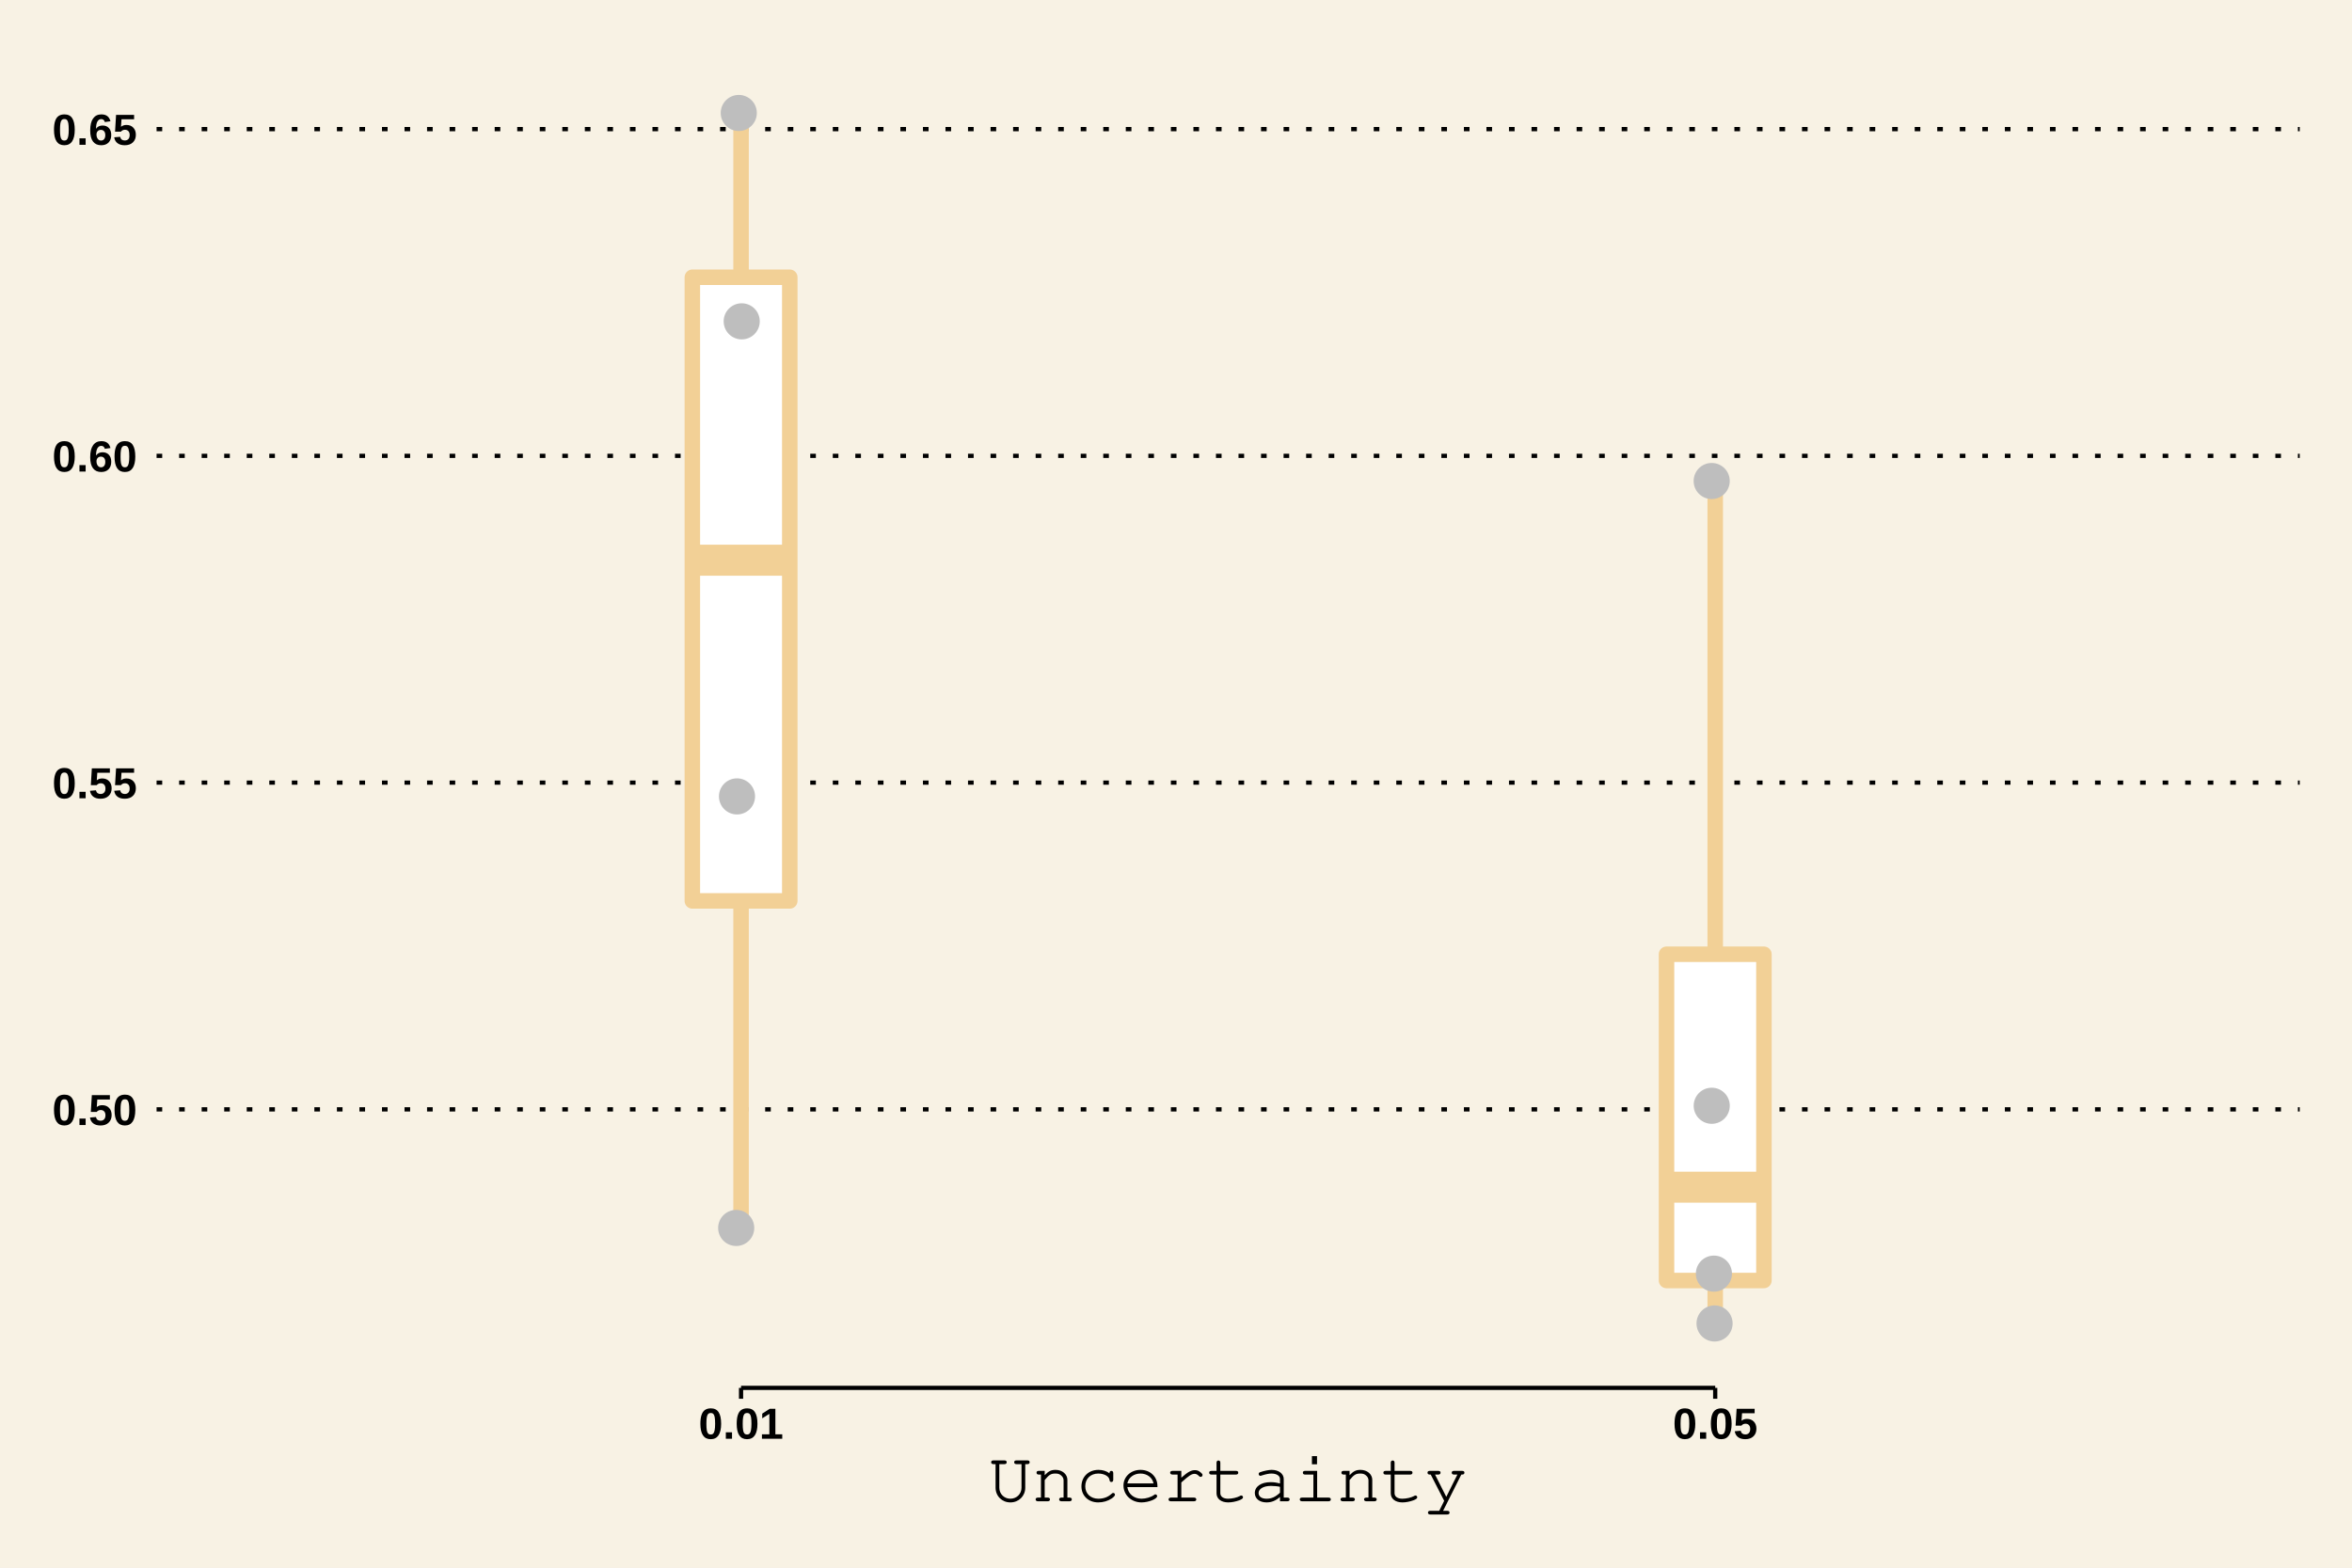
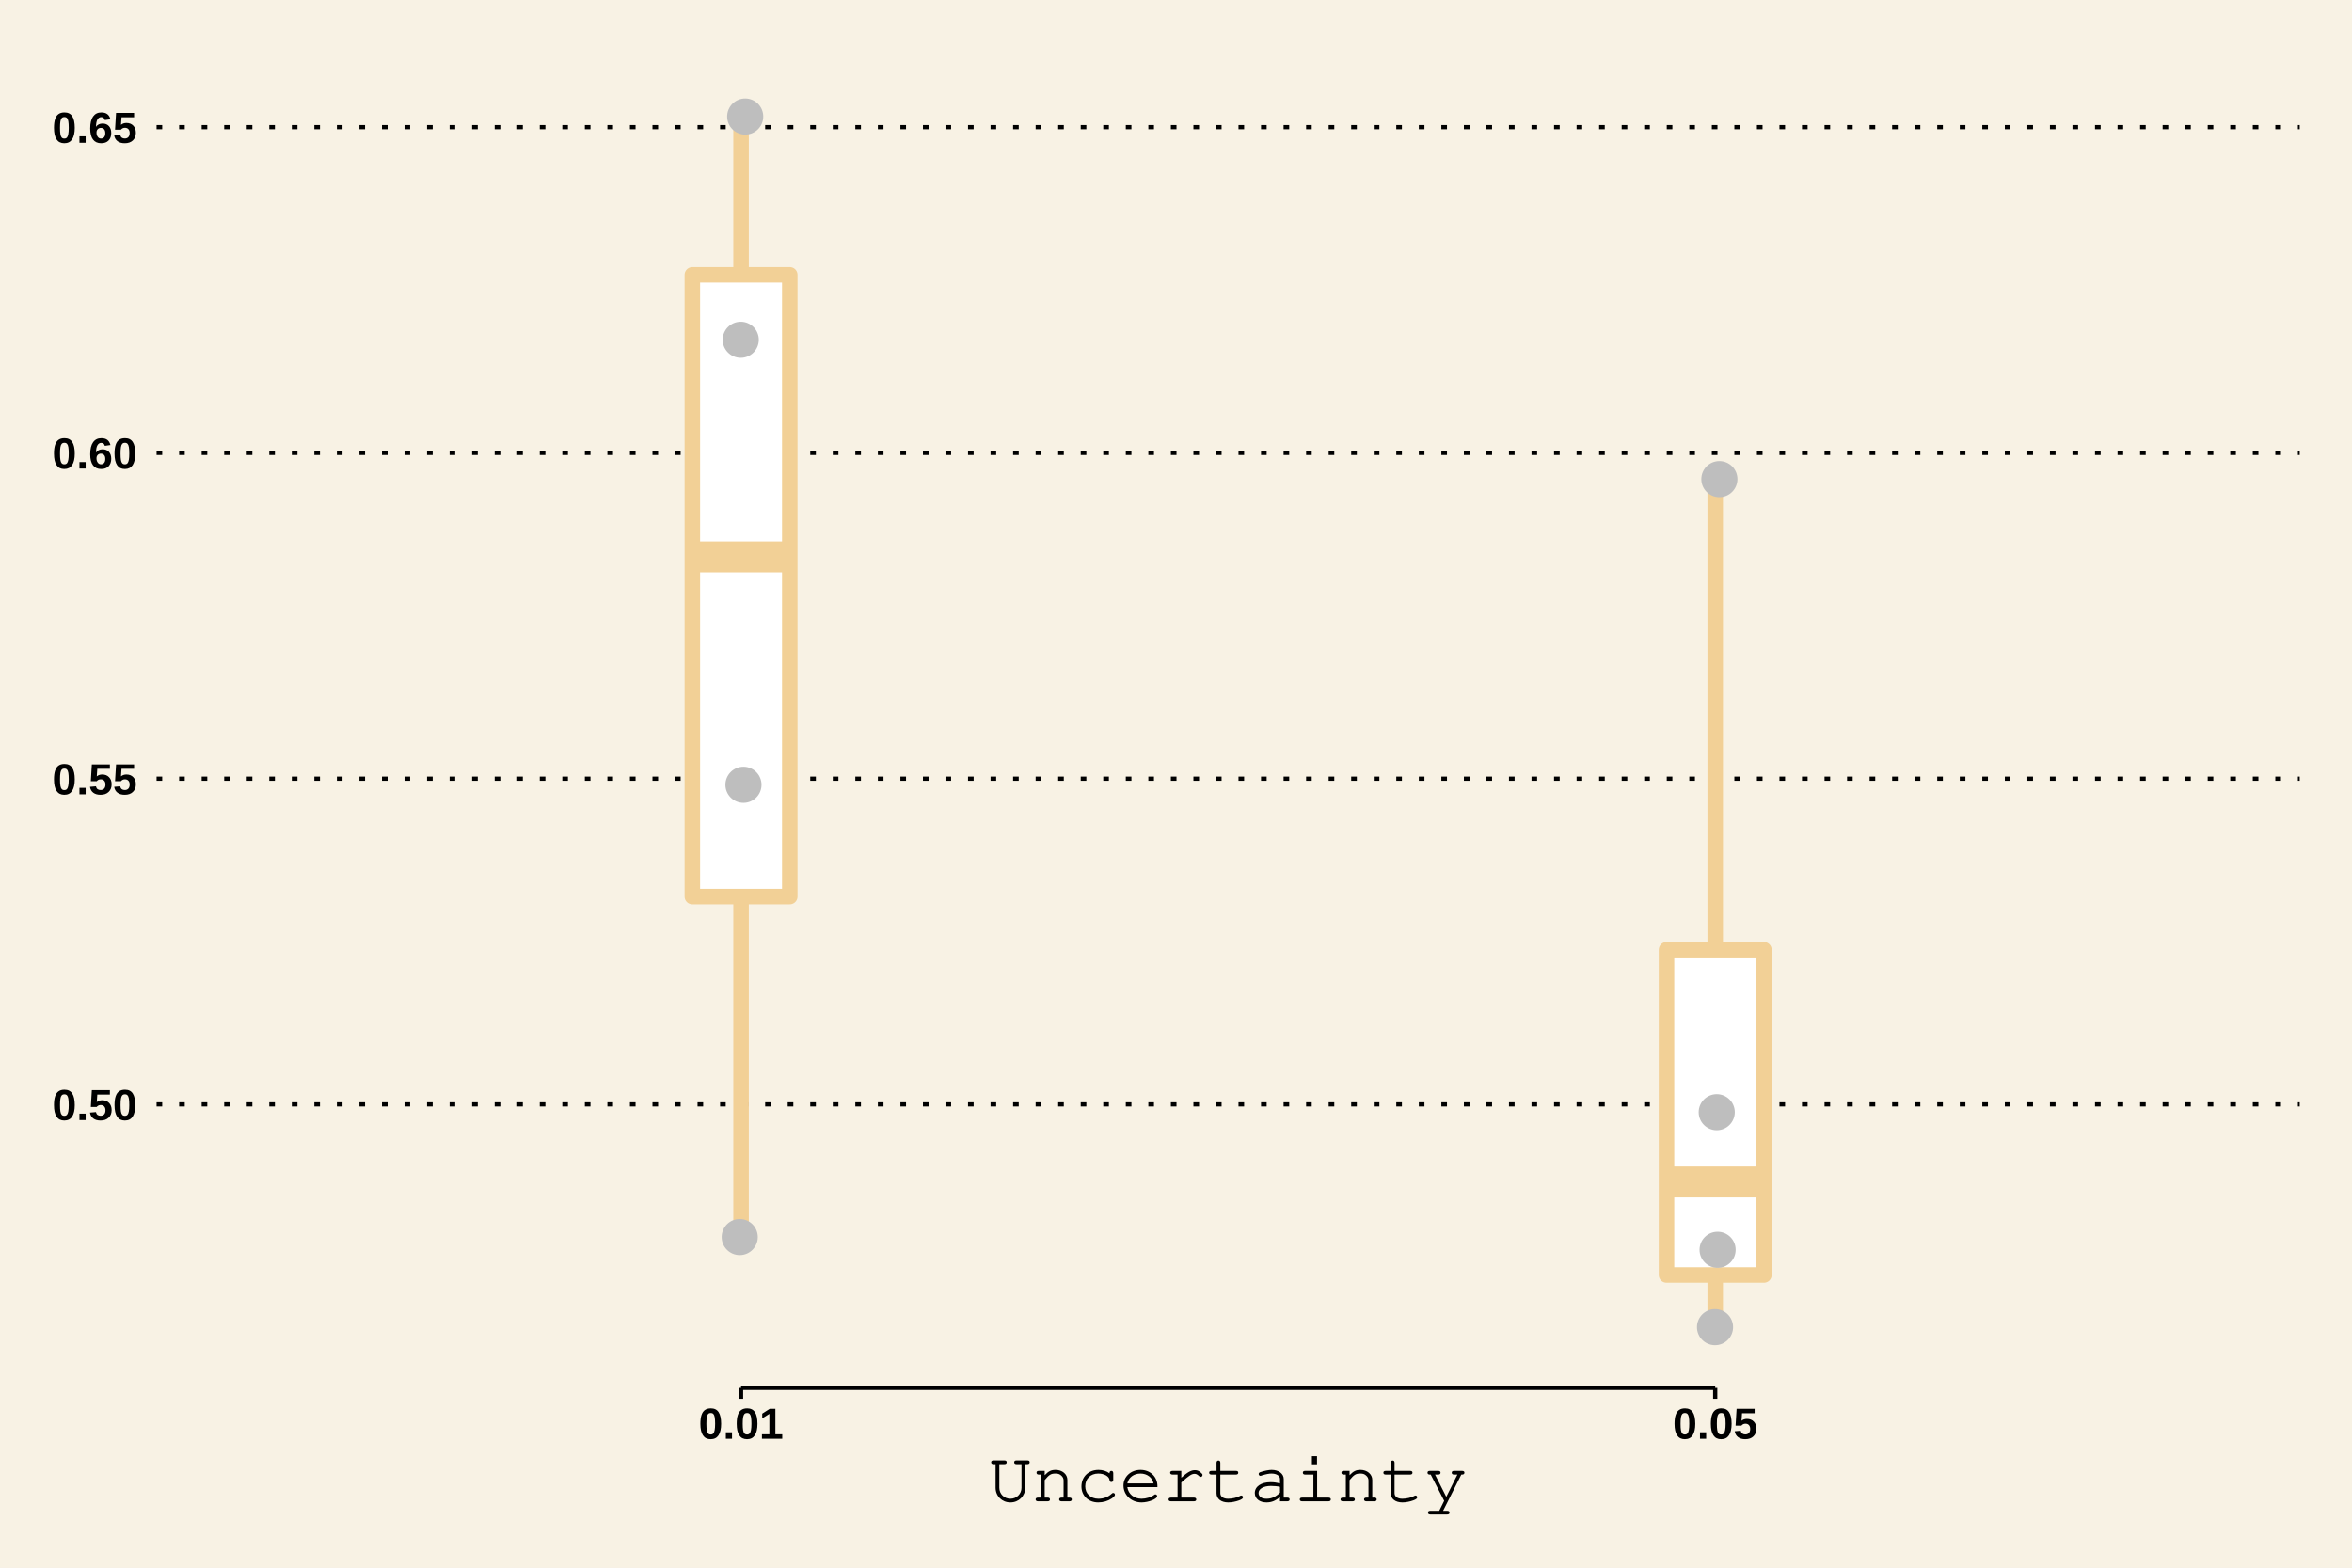
<svg xmlns="http://www.w3.org/2000/svg" class="svglite" width="648.00pt" height="432.00pt" viewBox="0 0 648.00 432.00">
  <defs>
    <style type="text/css">
    .svglite line, .svglite polyline, .svglite polygon, .svglite path, .svglite rect, .svglite circle {
      fill: none;
      stroke: #000000;
      stroke-linecap: round;
      stroke-linejoin: round;
      stroke-miterlimit: 10.00;
    }
  </style>
  </defs>
  <rect width="100%" height="100%" style="stroke: none; fill: #F8F2E4;" />
  <defs>
    <clipPath id="cpMC4wMHw2NDguMDB8MC4wMHw0MzIuMDA=">
      <rect x="0.00" y="0.00" width="648.00" height="432.00" />
    </clipPath>
  </defs>
  <g clip-path="url(#cpMC4wMHw2NDguMDB8MC4wMHw0MzIuMDA=)">
    <rect x="-0" y="0" width="648.00" height="432.00" style="stroke-width: 1.16; stroke: none; fill: #F8F2E4;" />
  </g>
  <defs>
    <clipPath id="cpNDMuMTR8NjMzLjYwfDE0LjQwfDM4Mi40NQ==">
      <rect x="43.14" y="14.40" width="590.46" height="368.05" />
    </clipPath>
  </defs>
  <g clip-path="url(#cpNDMuMTR8NjMzLjYwfDE0LjQwfDM4Mi40NQ==)">
    <rect x="43.14" y="14.40" width="590.46" height="368.05" style="stroke-width: 1.16; stroke: none; fill: #F8F2E4;" />
-     <polyline points="43.14,305.70 633.60,305.70 " style="stroke-width: 1.16; stroke-dasharray: 1.55,4.66; stroke-linecap: butt;" />
-     <polyline points="43.14,215.66 633.60,215.66 " style="stroke-width: 1.16; stroke-dasharray: 1.55,4.66; stroke-linecap: butt;" />
-     <polyline points="43.14,125.62 633.60,125.62 " style="stroke-width: 1.16; stroke-dasharray: 1.55,4.66; stroke-linecap: butt;" />
-     <polyline points="43.14,35.58 633.60,35.58 " style="stroke-width: 1.16; stroke-dasharray: 1.55,4.66; stroke-linecap: butt;" />
-     <line x1="204.17" y1="76.40" x2="204.17" y2="31.66" style="stroke-width: 4.27; stroke: #F2D096; stroke-linecap: butt;" />
-     <line x1="204.17" y1="248.26" x2="204.17" y2="340.78" style="stroke-width: 4.27; stroke: #F2D096; stroke-linecap: butt;" />
-     <polygon points="190.75,76.40 190.75,248.26 217.59,248.26 217.59,76.40 190.75,76.40 " style="stroke-width: 4.27; stroke: #F2D096; fill: #FFFFFF;" />
-     <line x1="190.75" y1="154.37" x2="217.59" y2="154.37" style="stroke-width: 8.54; stroke: #F2D096; stroke-linecap: butt;" />
-     <line x1="472.56" y1="262.96" x2="472.56" y2="134.74" style="stroke-width: 4.27; stroke: #F2D096; stroke-linecap: butt;" />
-     <line x1="472.56" y1="352.86" x2="472.56" y2="365.72" style="stroke-width: 4.27; stroke: #F2D096; stroke-linecap: butt;" />
-     <polygon points="459.14,262.96 459.14,352.86 485.98,352.86 485.98,262.96 459.14,262.96 " style="stroke-width: 4.27; stroke: #F2D096; fill: #FFFFFF;" />
-     <line x1="459.14" y1="327.14" x2="485.98" y2="327.14" style="stroke-width: 8.54; stroke: #F2D096; stroke-linecap: butt;" />
-     <circle cx="203.54" cy="31.13" r="4.62" style="stroke-width: 0.71; stroke: #BEBEBE; fill: #BEBEBE;" />
-     <circle cx="202.83" cy="338.38" r="4.62" style="stroke-width: 0.71; stroke: #BEBEBE; fill: #BEBEBE;" />
-     <circle cx="204.35" cy="88.55" r="4.62" style="stroke-width: 0.71; stroke: #BEBEBE; fill: #BEBEBE;" />
-     <circle cx="203.05" cy="219.46" r="4.62" style="stroke-width: 0.71; stroke: #BEBEBE; fill: #BEBEBE;" />
-     <circle cx="472.20" cy="350.97" r="4.62" style="stroke-width: 0.71; stroke: #BEBEBE; fill: #BEBEBE;" />
-     <circle cx="471.59" cy="132.55" r="4.62" style="stroke-width: 0.71; stroke: #BEBEBE; fill: #BEBEBE;" />
-     <circle cx="471.60" cy="304.71" r="4.62" style="stroke-width: 0.71; stroke: #BEBEBE; fill: #BEBEBE;" />
-     <circle cx="472.38" cy="364.70" r="4.62" style="stroke-width: 0.71; stroke: #BEBEBE; fill: #BEBEBE;" />
+     <polyline points="43.14,304.33 633.60,304.33 " style="stroke-width: 1.16; stroke-dasharray: 1.55,4.66; stroke-linecap: butt;" />
+     <polyline points="43.14,214.57 633.60,214.57 " style="stroke-width: 1.16; stroke-dasharray: 1.55,4.66; stroke-linecap: butt;" />
+     <polyline points="43.14,124.80 633.60,124.80 " style="stroke-width: 1.16; stroke-dasharray: 1.55,4.66; stroke-linecap: butt;" />
+     <polyline points="43.14,35.03 633.60,35.03 " style="stroke-width: 1.16; stroke-dasharray: 1.55,4.66; stroke-linecap: butt;" />
+     <line x1="204.17" y1="75.73" x2="204.17" y2="31.13" style="stroke-width: 4.27; stroke: #F2D096; stroke-linecap: butt;" />
+     <line x1="204.17" y1="247.07" x2="204.17" y2="339.31" style="stroke-width: 4.27; stroke: #F2D096; stroke-linecap: butt;" />
+     <polygon points="190.75,75.73 190.75,247.07 217.59,247.07 217.59,75.73 190.75,75.73 " style="stroke-width: 4.27; stroke: #F2D096; fill: #FFFFFF;" />
+     <line x1="190.75" y1="153.46" x2="217.59" y2="153.46" style="stroke-width: 8.54; stroke: #F2D096; stroke-linecap: butt;" />
+     <line x1="472.56" y1="261.72" x2="472.56" y2="133.89" style="stroke-width: 4.27; stroke: #F2D096; stroke-linecap: butt;" />
+     <line x1="472.56" y1="351.35" x2="472.56" y2="364.18" style="stroke-width: 4.27; stroke: #F2D096; stroke-linecap: butt;" />
+     <polygon points="459.14,261.72 459.14,351.35 485.98,351.35 485.98,261.72 459.14,261.72 " style="stroke-width: 4.27; stroke: #F2D096; fill: #FFFFFF;" />
+     <line x1="459.14" y1="325.71" x2="485.98" y2="325.71" style="stroke-width: 8.54; stroke: #F2D096; stroke-linecap: butt;" />
+     <circle cx="205.31" cy="32.11" r="4.62" style="stroke-width: 0.71; stroke: #BEBEBE; fill: #BEBEBE;" />
+     <circle cx="203.80" cy="340.89" r="4.62" style="stroke-width: 0.71; stroke: #BEBEBE; fill: #BEBEBE;" />
+     <circle cx="204.08" cy="93.63" r="4.62" style="stroke-width: 0.71; stroke: #BEBEBE; fill: #BEBEBE;" />
+     <circle cx="204.83" cy="216.26" r="4.62" style="stroke-width: 0.71; stroke: #BEBEBE; fill: #BEBEBE;" />
+     <circle cx="473.22" cy="344.40" r="4.62" style="stroke-width: 0.71; stroke: #BEBEBE; fill: #BEBEBE;" />
+     <circle cx="473.71" cy="132.03" r="4.62" style="stroke-width: 0.71; stroke: #BEBEBE; fill: #BEBEBE;" />
+     <circle cx="472.98" cy="306.48" r="4.62" style="stroke-width: 0.71; stroke: #BEBEBE; fill: #BEBEBE;" />
+     <circle cx="472.51" cy="365.72" r="4.62" style="stroke-width: 0.71; stroke: #BEBEBE; fill: #BEBEBE;" />
    <rect x="43.14" y="14.40" width="590.46" height="368.05" style="stroke-width: 1.16; stroke: none;" />
  </g>
  <g clip-path="url(#cpMC4wMHw2NDguMDB8MC4wMHw0MzIuMDA=)">
-     <text x="37.76" y="310.02" text-anchor="end" style="font-size: 12.00px; font-weight: bold; font-family: Arial;" textLength="23.36px" lengthAdjust="spacingAndGlyphs">0.50</text>
-     <text x="37.76" y="219.98" text-anchor="end" style="font-size: 12.00px; font-weight: bold; font-family: Arial;" textLength="23.36px" lengthAdjust="spacingAndGlyphs">0.55</text>
-     <text x="37.76" y="129.94" text-anchor="end" style="font-size: 12.00px; font-weight: bold; font-family: Arial;" textLength="23.36px" lengthAdjust="spacingAndGlyphs">0.60</text>
-     <text x="37.76" y="39.90" text-anchor="end" style="font-size: 12.00px; font-weight: bold; font-family: Arial;" textLength="23.36px" lengthAdjust="spacingAndGlyphs">0.65</text>
+     <text x="37.76" y="308.65" text-anchor="end" style="font-size: 12.00px; font-weight: bold; font-family: Arial;" textLength="23.36px" lengthAdjust="spacingAndGlyphs">0.50</text>
+     <text x="37.76" y="218.89" text-anchor="end" style="font-size: 12.00px; font-weight: bold; font-family: Arial;" textLength="23.36px" lengthAdjust="spacingAndGlyphs">0.55</text>
+     <text x="37.76" y="129.12" text-anchor="end" style="font-size: 12.00px; font-weight: bold; font-family: Arial;" textLength="23.36px" lengthAdjust="spacingAndGlyphs">0.60</text>
+     <text x="37.76" y="39.35" text-anchor="end" style="font-size: 12.00px; font-weight: bold; font-family: Arial;" textLength="23.36px" lengthAdjust="spacingAndGlyphs">0.65</text>
    <polyline points="204.17,382.45 472.56,382.45 " style="stroke-width: 1.16; stroke-linecap: butt;" />
    <polyline points="204.17,385.44 204.17,382.45 " style="stroke-width: 1.16; stroke-linecap: butt;" />
    <polyline points="472.56,385.44 472.56,382.45 " style="stroke-width: 1.16; stroke-linecap: butt;" />
    <text x="204.17" y="396.47" text-anchor="middle" style="font-size: 12.00px; font-weight: bold; font-family: Arial;" textLength="23.36px" lengthAdjust="spacingAndGlyphs">0.01</text>
    <text x="472.56" y="396.47" text-anchor="middle" style="font-size: 12.00px; font-weight: bold; font-family: Arial;" textLength="23.36px" lengthAdjust="spacingAndGlyphs">0.05</text>
    <text x="338.37" y="413.70" text-anchor="middle" style="font-size: 20.00px; font-weight: 0; font-family: Courier;" textLength="132.03px" lengthAdjust="spacingAndGlyphs">Uncertainty</text>
  </g>
</svg>
